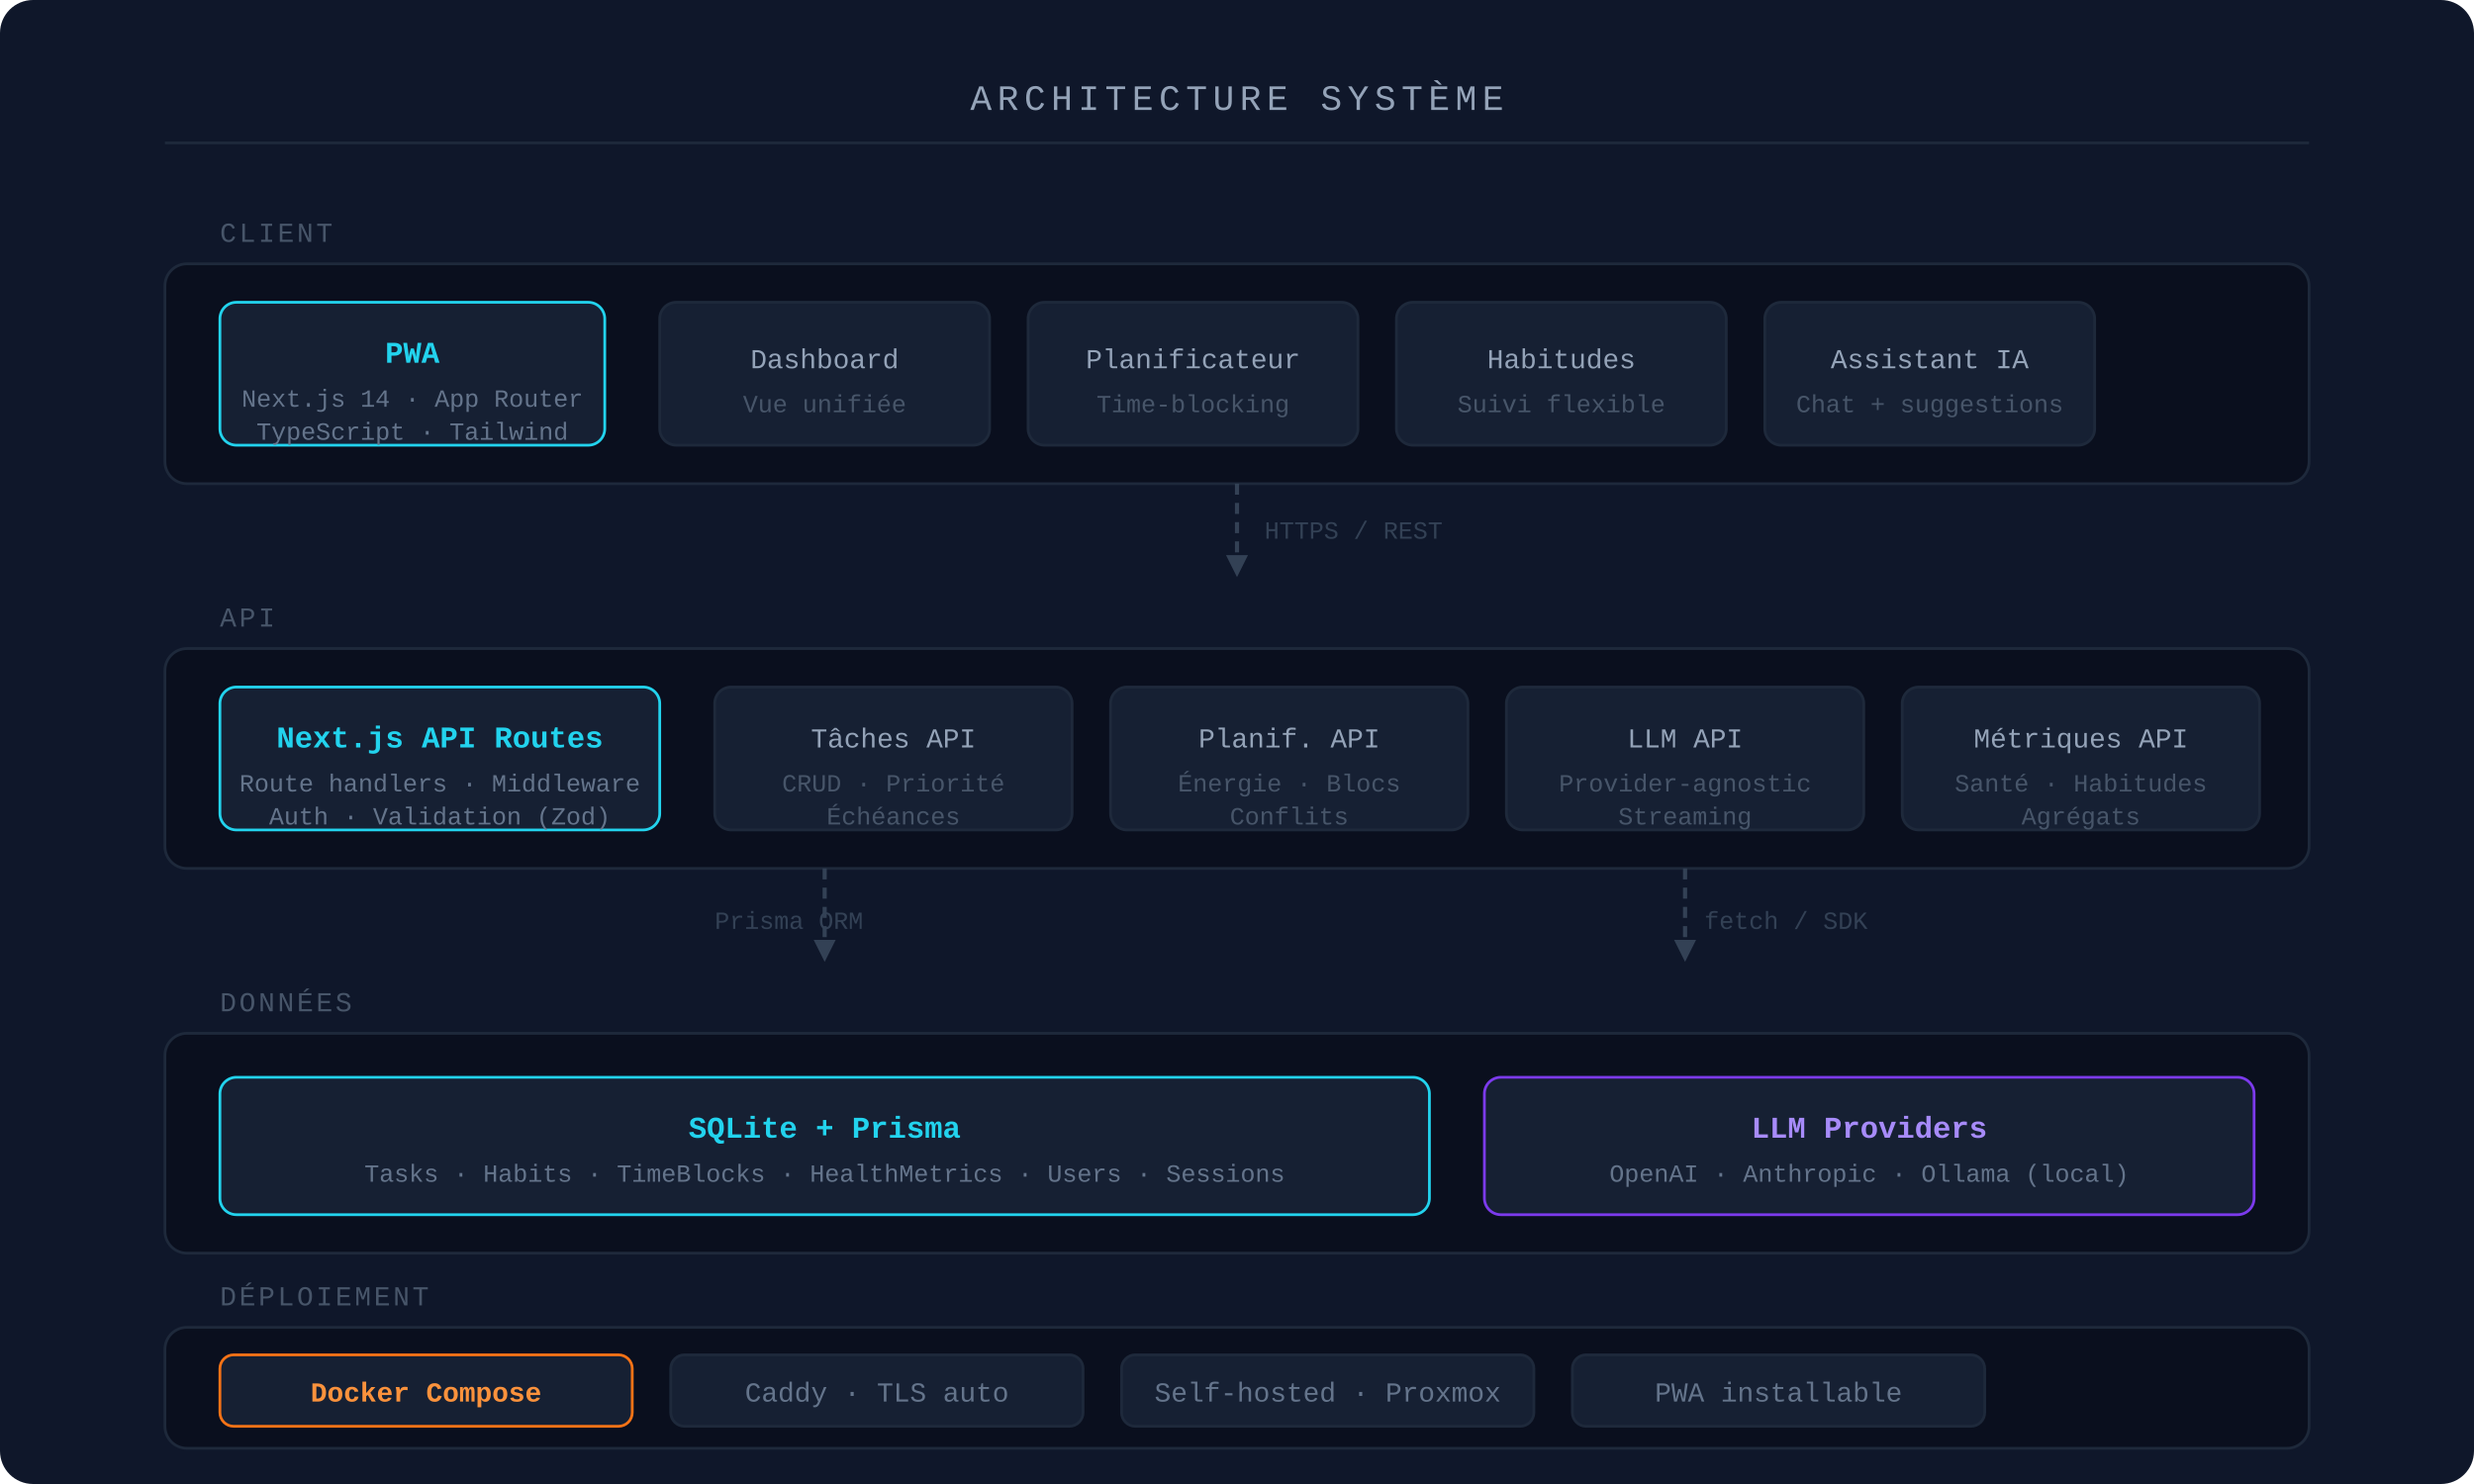
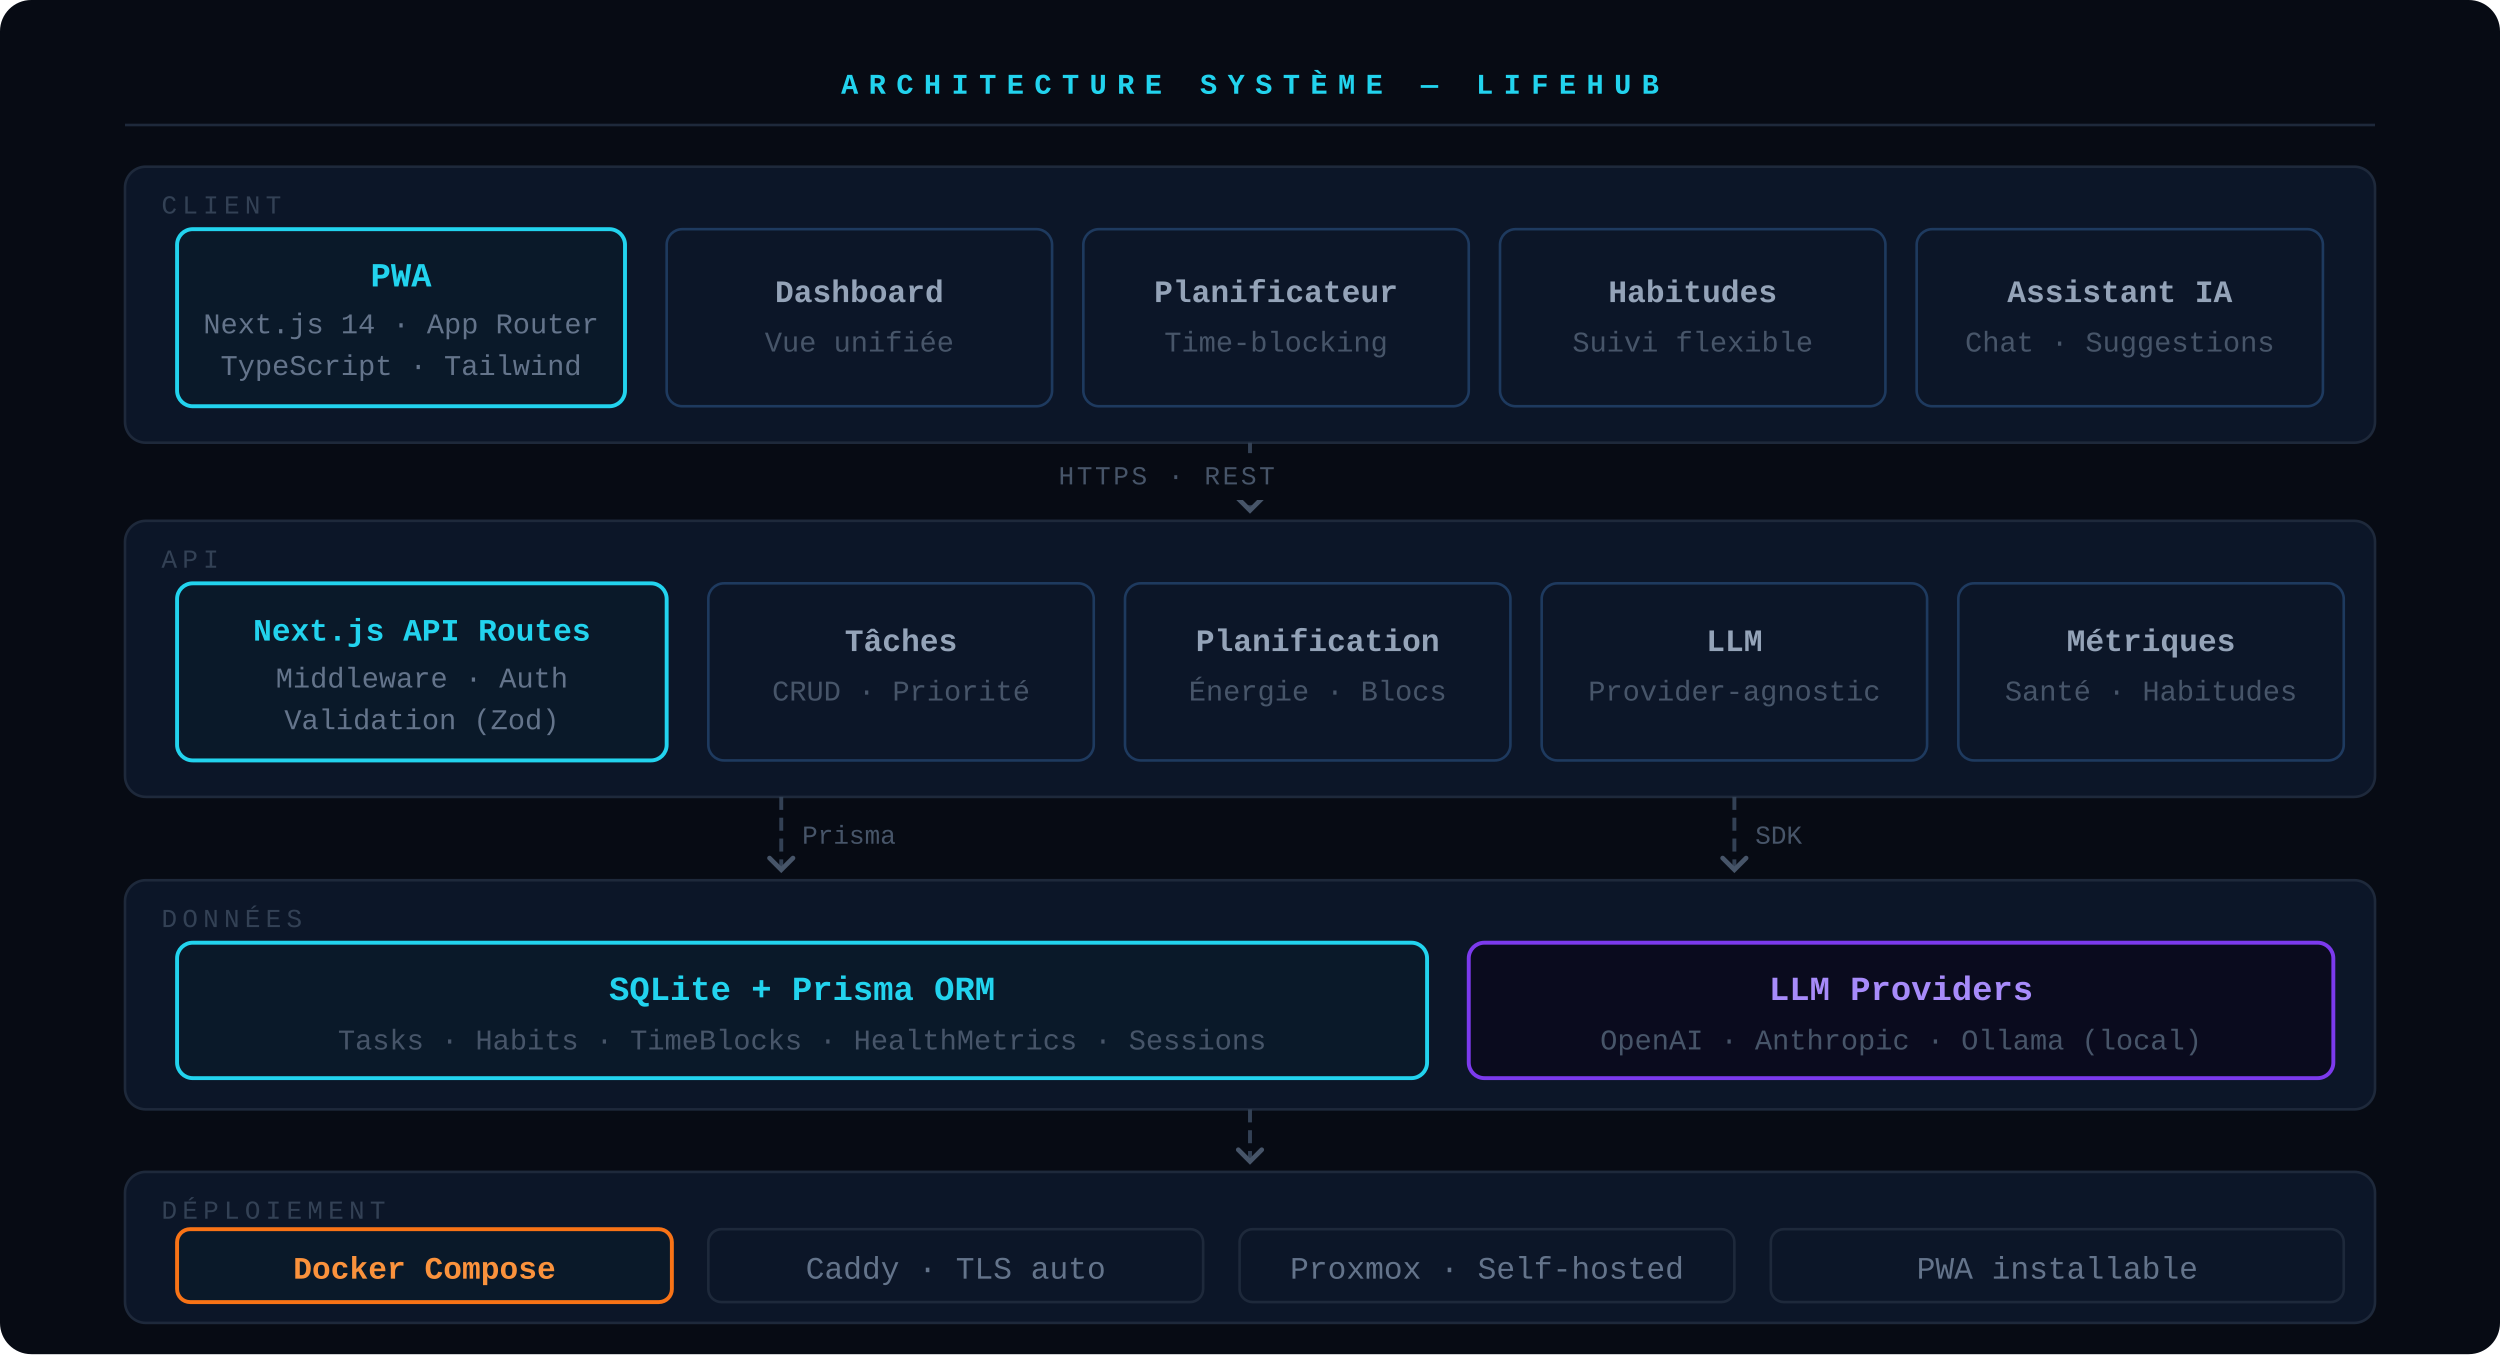
- <svg xmlns="http://www.w3.org/2000/svg" viewBox="0 0 900 540" font-family="'JetBrains Mono', 'Courier New', monospace">
-   <rect width="900" height="540" fill="#0f172a" rx="12" />
-   <text x="450" y="40" text-anchor="middle" fill="#94a3b8" font-size="13" letter-spacing="2">ARCHITECTURE SYSTÈME</text>
-   <line x1="60" y1="52" x2="840" y2="52" stroke="#1e293b" stroke-width="1" />
-   <text x="80" y="88" fill="#475569" font-size="10" letter-spacing="1">CLIENT</text>
-   <rect x="60" y="96" width="780" height="80" rx="8" fill="#0a0f1e" stroke="#1e293b" stroke-width="1" />
-   <rect x="80" y="110" width="140" height="52" rx="6" fill="#162033" stroke="#22d3ee" stroke-width="1" />
-   <text x="150" y="132" text-anchor="middle" fill="#22d3ee" font-size="11" font-weight="bold">PWA</text>
-   <text x="150" y="148" text-anchor="middle" fill="#64748b" font-size="9">Next.js 14 · App Router</text>
-   <text x="150" y="160" text-anchor="middle" fill="#64748b" font-size="9">TypeScript · Tailwind</text>
-   <rect x="240" y="110" width="120" height="52" rx="6" fill="#162033" stroke="#1e293b" stroke-width="1" />
-   <text x="300" y="134" text-anchor="middle" fill="#94a3b8" font-size="10">Dashboard</text>
-   <text x="300" y="150" text-anchor="middle" fill="#475569" font-size="9">Vue unifiée</text>
-   <rect x="374" y="110" width="120" height="52" rx="6" fill="#162033" stroke="#1e293b" stroke-width="1" />
-   <text x="434" y="134" text-anchor="middle" fill="#94a3b8" font-size="10">Planificateur</text>
-   <text x="434" y="150" text-anchor="middle" fill="#475569" font-size="9">Time-blocking</text>
-   <rect x="508" y="110" width="120" height="52" rx="6" fill="#162033" stroke="#1e293b" stroke-width="1" />
-   <text x="568" y="134" text-anchor="middle" fill="#94a3b8" font-size="10">Habitudes</text>
-   <text x="568" y="150" text-anchor="middle" fill="#475569" font-size="9">Suivi flexible</text>
-   <rect x="642" y="110" width="120" height="52" rx="6" fill="#162033" stroke="#1e293b" stroke-width="1" />
-   <text x="702" y="134" text-anchor="middle" fill="#94a3b8" font-size="10">Assistant IA</text>
-   <text x="702" y="150" text-anchor="middle" fill="#475569" font-size="9">Chat + suggestions</text>
-   <line x1="450" y1="176" x2="450" y2="206" stroke="#334155" stroke-width="1.5" stroke-dasharray="4,3" />
-   <polygon points="446,202 450,210 454,202" fill="#334155" />
-   <text x="460" y="196" fill="#334155" font-size="9">HTTPS / REST</text>
-   <text x="80" y="228" fill="#475569" font-size="10" letter-spacing="1">API</text>
-   <rect x="60" y="236" width="780" height="80" rx="8" fill="#0a0f1e" stroke="#1e293b" stroke-width="1" />
-   <rect x="80" y="250" width="160" height="52" rx="6" fill="#162033" stroke="#22d3ee" stroke-width="1" />
-   <text x="160" y="272" text-anchor="middle" fill="#22d3ee" font-size="11" font-weight="bold">Next.js API Routes</text>
-   <text x="160" y="288" text-anchor="middle" fill="#64748b" font-size="9">Route handlers · Middleware</text>
-   <text x="160" y="300" text-anchor="middle" fill="#64748b" font-size="9">Auth · Validation (Zod)</text>
-   <rect x="260" y="250" width="130" height="52" rx="6" fill="#162033" stroke="#1e293b" stroke-width="1" />
-   <text x="325" y="272" text-anchor="middle" fill="#94a3b8" font-size="10">Tâches API</text>
-   <text x="325" y="288" text-anchor="middle" fill="#475569" font-size="9">CRUD · Priorité</text>
-   <text x="325" y="300" text-anchor="middle" fill="#475569" font-size="9">Échéances</text>
-   <rect x="404" y="250" width="130" height="52" rx="6" fill="#162033" stroke="#1e293b" stroke-width="1" />
-   <text x="469" y="272" text-anchor="middle" fill="#94a3b8" font-size="10">Planif. API</text>
-   <text x="469" y="288" text-anchor="middle" fill="#475569" font-size="9">Énergie · Blocs</text>
-   <text x="469" y="300" text-anchor="middle" fill="#475569" font-size="9">Conflits</text>
-   <rect x="548" y="250" width="130" height="52" rx="6" fill="#162033" stroke="#1e293b" stroke-width="1" />
-   <text x="613" y="272" text-anchor="middle" fill="#94a3b8" font-size="10">LLM API</text>
-   <text x="613" y="288" text-anchor="middle" fill="#475569" font-size="9">Provider-agnostic</text>
-   <text x="613" y="300" text-anchor="middle" fill="#475569" font-size="9">Streaming</text>
-   <rect x="692" y="250" width="130" height="52" rx="6" fill="#162033" stroke="#1e293b" stroke-width="1" />
-   <text x="757" y="272" text-anchor="middle" fill="#94a3b8" font-size="10">Métriques API</text>
-   <text x="757" y="288" text-anchor="middle" fill="#475569" font-size="9">Santé · Habitudes</text>
-   <text x="757" y="300" text-anchor="middle" fill="#475569" font-size="9">Agrégats</text>
-   <line x1="300" y1="316" x2="300" y2="346" stroke="#334155" stroke-width="1.5" stroke-dasharray="4,3" />
-   <polygon points="296,342 300,350 304,342" fill="#334155" />
-   <text x="260" y="338" fill="#334155" font-size="9">Prisma ORM</text>
-   <line x1="613" y1="316" x2="613" y2="346" stroke="#334155" stroke-width="1.5" stroke-dasharray="4,3" />
-   <polygon points="609,342 613,350 617,342" fill="#334155" />
-   <text x="620" y="338" fill="#334155" font-size="9">fetch / SDK</text>
-   <text x="80" y="368" fill="#475569" font-size="10" letter-spacing="1">DONNÉES</text>
-   <rect x="60" y="376" width="780" height="80" rx="8" fill="#0a0f1e" stroke="#1e293b" stroke-width="1" />
-   <rect x="80" y="392" width="440" height="50" rx="6" fill="#162033" stroke="#22d3ee" stroke-width="1" />
-   <text x="300" y="414" text-anchor="middle" fill="#22d3ee" font-size="11" font-weight="bold">SQLite + Prisma</text>
-   <text x="300" y="430" text-anchor="middle" fill="#64748b" font-size="9">Tasks · Habits · TimeBlocks · HealthMetrics · Users · Sessions</text>
-   <rect x="540" y="392" width="280" height="50" rx="6" fill="#162033" stroke="#7c3aed" stroke-width="1" />
-   <text x="680" y="414" text-anchor="middle" fill="#a78bfa" font-size="11" font-weight="bold">LLM Providers</text>
-   <text x="680" y="430" text-anchor="middle" fill="#64748b" font-size="9">OpenAI · Anthropic · Ollama (local)</text>
-   <text x="80" y="475" fill="#475569" font-size="10" letter-spacing="1">DÉPLOIEMENT</text>
-   <rect x="60" y="483" width="780" height="44" rx="8" fill="#0a0f1e" stroke="#1e293b" stroke-width="1" />
-   <rect x="80" y="493" width="150" height="26" rx="5" fill="#162033" stroke="#f97316" stroke-width="1" />
-   <text x="155" y="510" text-anchor="middle" fill="#fb923c" font-size="10" font-weight="bold">Docker Compose</text>
-   <rect x="244" y="493" width="150" height="26" rx="5" fill="#162033" stroke="#1e293b" stroke-width="1" />
-   <text x="319" y="510" text-anchor="middle" fill="#64748b" font-size="10">Caddy · TLS auto</text>
-   <rect x="408" y="493" width="150" height="26" rx="5" fill="#162033" stroke="#1e293b" stroke-width="1" />
-   <text x="483" y="510" text-anchor="middle" fill="#64748b" font-size="10">Self-hosted · Proxmox</text>
-   <rect x="572" y="493" width="150" height="26" rx="5" fill="#162033" stroke="#1e293b" stroke-width="1" />
-   <text x="647" y="510" text-anchor="middle" fill="#64748b" font-size="10">PWA installable</text>
+ <svg xmlns="http://www.w3.org/2000/svg" viewBox="0 0 960 520" font-family="'Courier New', monospace">
+   <defs>
+     <marker id="arrow" markerWidth="8" markerHeight="8" refX="4" refY="4" orient="auto">
+       <path d="M1,1 L4,4 L1,7" stroke="#475569" stroke-width="1.2" fill="none" stroke-linecap="round" />
+     </marker>
+   </defs>
+   <rect width="960" height="520" fill="#070b14" rx="12" />
+   <text x="480" y="36" text-anchor="middle" fill="#22d3ee" font-size="11" letter-spacing="4" font-weight="bold">ARCHITECTURE SYSTÈME — LIFEHUB</text>
+   <line x1="48" y1="48" x2="912" y2="48" stroke="#1e293b" stroke-width="1" />
+   <rect x="48" y="64" width="864" height="106" rx="8" fill="#0c1628" stroke="#1e293b" stroke-width="1" />
+   <text x="62" y="82" fill="#334155" font-size="10" letter-spacing="2">CLIENT</text>
+   <rect x="68" y="88" width="172" height="68" rx="6" fill="#0a1929" stroke="#22d3ee" stroke-width="1.5" />
+   <text x="154" y="110" text-anchor="middle" fill="#22d3ee" font-size="13" font-weight="bold">PWA</text>
+   <text x="154" y="128" text-anchor="middle" fill="#64748b" font-size="11">Next.js 14 · App Router</text>
+   <text x="154" y="144" text-anchor="middle" fill="#64748b" font-size="11">TypeScript · Tailwind</text>
+   <rect x="256" y="88" width="148" height="68" rx="6" fill="#0c1628" stroke="#1e3a5f" stroke-width="1" />
+   <text x="330" y="116" text-anchor="middle" fill="#94a3b8" font-size="12" font-weight="bold">Dashboard</text>
+   <text x="330" y="135" text-anchor="middle" fill="#475569" font-size="11">Vue unifiée</text>
+   <rect x="416" y="88" width="148" height="68" rx="6" fill="#0c1628" stroke="#1e3a5f" stroke-width="1" />
+   <text x="490" y="116" text-anchor="middle" fill="#94a3b8" font-size="12" font-weight="bold">Planificateur</text>
+   <text x="490" y="135" text-anchor="middle" fill="#475569" font-size="11">Time-blocking</text>
+   <rect x="576" y="88" width="148" height="68" rx="6" fill="#0c1628" stroke="#1e3a5f" stroke-width="1" />
+   <text x="650" y="116" text-anchor="middle" fill="#94a3b8" font-size="12" font-weight="bold">Habitudes</text>
+   <text x="650" y="135" text-anchor="middle" fill="#475569" font-size="11">Suivi flexible</text>
+   <rect x="736" y="88" width="156" height="68" rx="6" fill="#0c1628" stroke="#1e3a5f" stroke-width="1" />
+   <text x="814" y="116" text-anchor="middle" fill="#94a3b8" font-size="12" font-weight="bold">Assistant IA</text>
+   <text x="814" y="135" text-anchor="middle" fill="#475569" font-size="11">Chat · Suggestions</text>
+   <line x1="480" y1="170" x2="480" y2="196" stroke="#334155" stroke-width="1.5" stroke-dasharray="5,3" marker-end="url(#arrow)" />
+   <rect x="404" y="174" width="88" height="18" rx="4" fill="#070b14" />
+   <text x="448" y="186" text-anchor="middle" fill="#475569" font-size="10" letter-spacing="1">HTTPS · REST</text>
+   <rect x="48" y="200" width="864" height="106" rx="8" fill="#0c1628" stroke="#1e293b" stroke-width="1" />
+   <text x="62" y="218" fill="#334155" font-size="10" letter-spacing="2">API</text>
+   <rect x="68" y="224" width="188" height="68" rx="6" fill="#0a1929" stroke="#22d3ee" stroke-width="1.5" />
+   <text x="162" y="246" text-anchor="middle" fill="#22d3ee" font-size="12" font-weight="bold">Next.js API Routes</text>
+   <text x="162" y="264" text-anchor="middle" fill="#64748b" font-size="11">Middleware · Auth</text>
+   <text x="162" y="280" text-anchor="middle" fill="#64748b" font-size="11">Validation (Zod)</text>
+   <rect x="272" y="224" width="148" height="68" rx="6" fill="#0c1628" stroke="#1e3a5f" stroke-width="1" />
+   <text x="346" y="250" text-anchor="middle" fill="#94a3b8" font-size="12" font-weight="bold">Tâches</text>
+   <text x="346" y="269" text-anchor="middle" fill="#475569" font-size="11">CRUD · Priorité</text>
+   <rect x="432" y="224" width="148" height="68" rx="6" fill="#0c1628" stroke="#1e3a5f" stroke-width="1" />
+   <text x="506" y="250" text-anchor="middle" fill="#94a3b8" font-size="12" font-weight="bold">Planification</text>
+   <text x="506" y="269" text-anchor="middle" fill="#475569" font-size="11">Énergie · Blocs</text>
+   <rect x="592" y="224" width="148" height="68" rx="6" fill="#0c1628" stroke="#1e3a5f" stroke-width="1" />
+   <text x="666" y="250" text-anchor="middle" fill="#94a3b8" font-size="12" font-weight="bold">LLM</text>
+   <text x="666" y="269" text-anchor="middle" fill="#475569" font-size="11">Provider-agnostic</text>
+   <rect x="752" y="224" width="148" height="68" rx="6" fill="#0c1628" stroke="#1e3a5f" stroke-width="1" />
+   <text x="826" y="250" text-anchor="middle" fill="#94a3b8" font-size="12" font-weight="bold">Métriques</text>
+   <text x="826" y="269" text-anchor="middle" fill="#475569" font-size="11">Santé · Habitudes</text>
+   <line x1="300" y1="306" x2="300" y2="334" stroke="#334155" stroke-width="1.5" stroke-dasharray="5,3" marker-end="url(#arrow)" />
+   <text x="308" y="324" fill="#475569" font-size="10">Prisma</text>
+   <line x1="666" y1="306" x2="666" y2="334" stroke="#334155" stroke-width="1.5" stroke-dasharray="5,3" marker-end="url(#arrow)" />
+   <text x="674" y="324" fill="#475569" font-size="10">SDK</text>
+   <rect x="48" y="338" width="864" height="88" rx="8" fill="#0c1628" stroke="#1e293b" stroke-width="1" />
+   <text x="62" y="356" fill="#334155" font-size="10" letter-spacing="2">DONNÉES</text>
+   <rect x="68" y="362" width="480" height="52" rx="6" fill="#0a1929" stroke="#22d3ee" stroke-width="1.5" />
+   <text x="308" y="384" text-anchor="middle" fill="#22d3ee" font-size="13" font-weight="bold">SQLite + Prisma ORM</text>
+   <text x="308" y="403" text-anchor="middle" fill="#475569" font-size="11">Tasks · Habits · TimeBlocks · HealthMetrics · Sessions</text>
+   <rect x="564" y="362" width="332" height="52" rx="6" fill="#0a0b1e" stroke="#7c3aed" stroke-width="1.5" />
+   <text x="730" y="384" text-anchor="middle" fill="#a78bfa" font-size="13" font-weight="bold">LLM Providers</text>
+   <text x="730" y="403" text-anchor="middle" fill="#475569" font-size="11">OpenAI · Anthropic · Ollama (local)</text>
+   <line x1="480" y1="426" x2="480" y2="446" stroke="#334155" stroke-width="1.5" stroke-dasharray="5,3" marker-end="url(#arrow)" />
+   <rect x="48" y="450" width="864" height="58" rx="8" fill="#0c1628" stroke="#1e293b" stroke-width="1" />
+   <text x="62" y="468" fill="#334155" font-size="10" letter-spacing="2">DÉPLOIEMENT</text>
+   <rect x="68" y="472" width="190" height="28" rx="5" fill="#0a1929" stroke="#f97316" stroke-width="1.5" />
+   <text x="163" y="491" text-anchor="middle" fill="#fb923c" font-size="12" font-weight="bold">Docker Compose</text>
+   <rect x="272" y="472" width="190" height="28" rx="5" fill="#0c1628" stroke="#1e293b" stroke-width="1" />
+   <text x="367" y="491" text-anchor="middle" fill="#64748b" font-size="12">Caddy · TLS auto</text>
+   <rect x="476" y="472" width="190" height="28" rx="5" fill="#0c1628" stroke="#1e293b" stroke-width="1" />
+   <text x="571" y="491" text-anchor="middle" fill="#64748b" font-size="12">Proxmox · Self-hosted</text>
+   <rect x="680" y="472" width="220" height="28" rx="5" fill="#0c1628" stroke="#1e293b" stroke-width="1" />
+   <text x="790" y="491" text-anchor="middle" fill="#64748b" font-size="12">PWA installable</text>
</svg>
